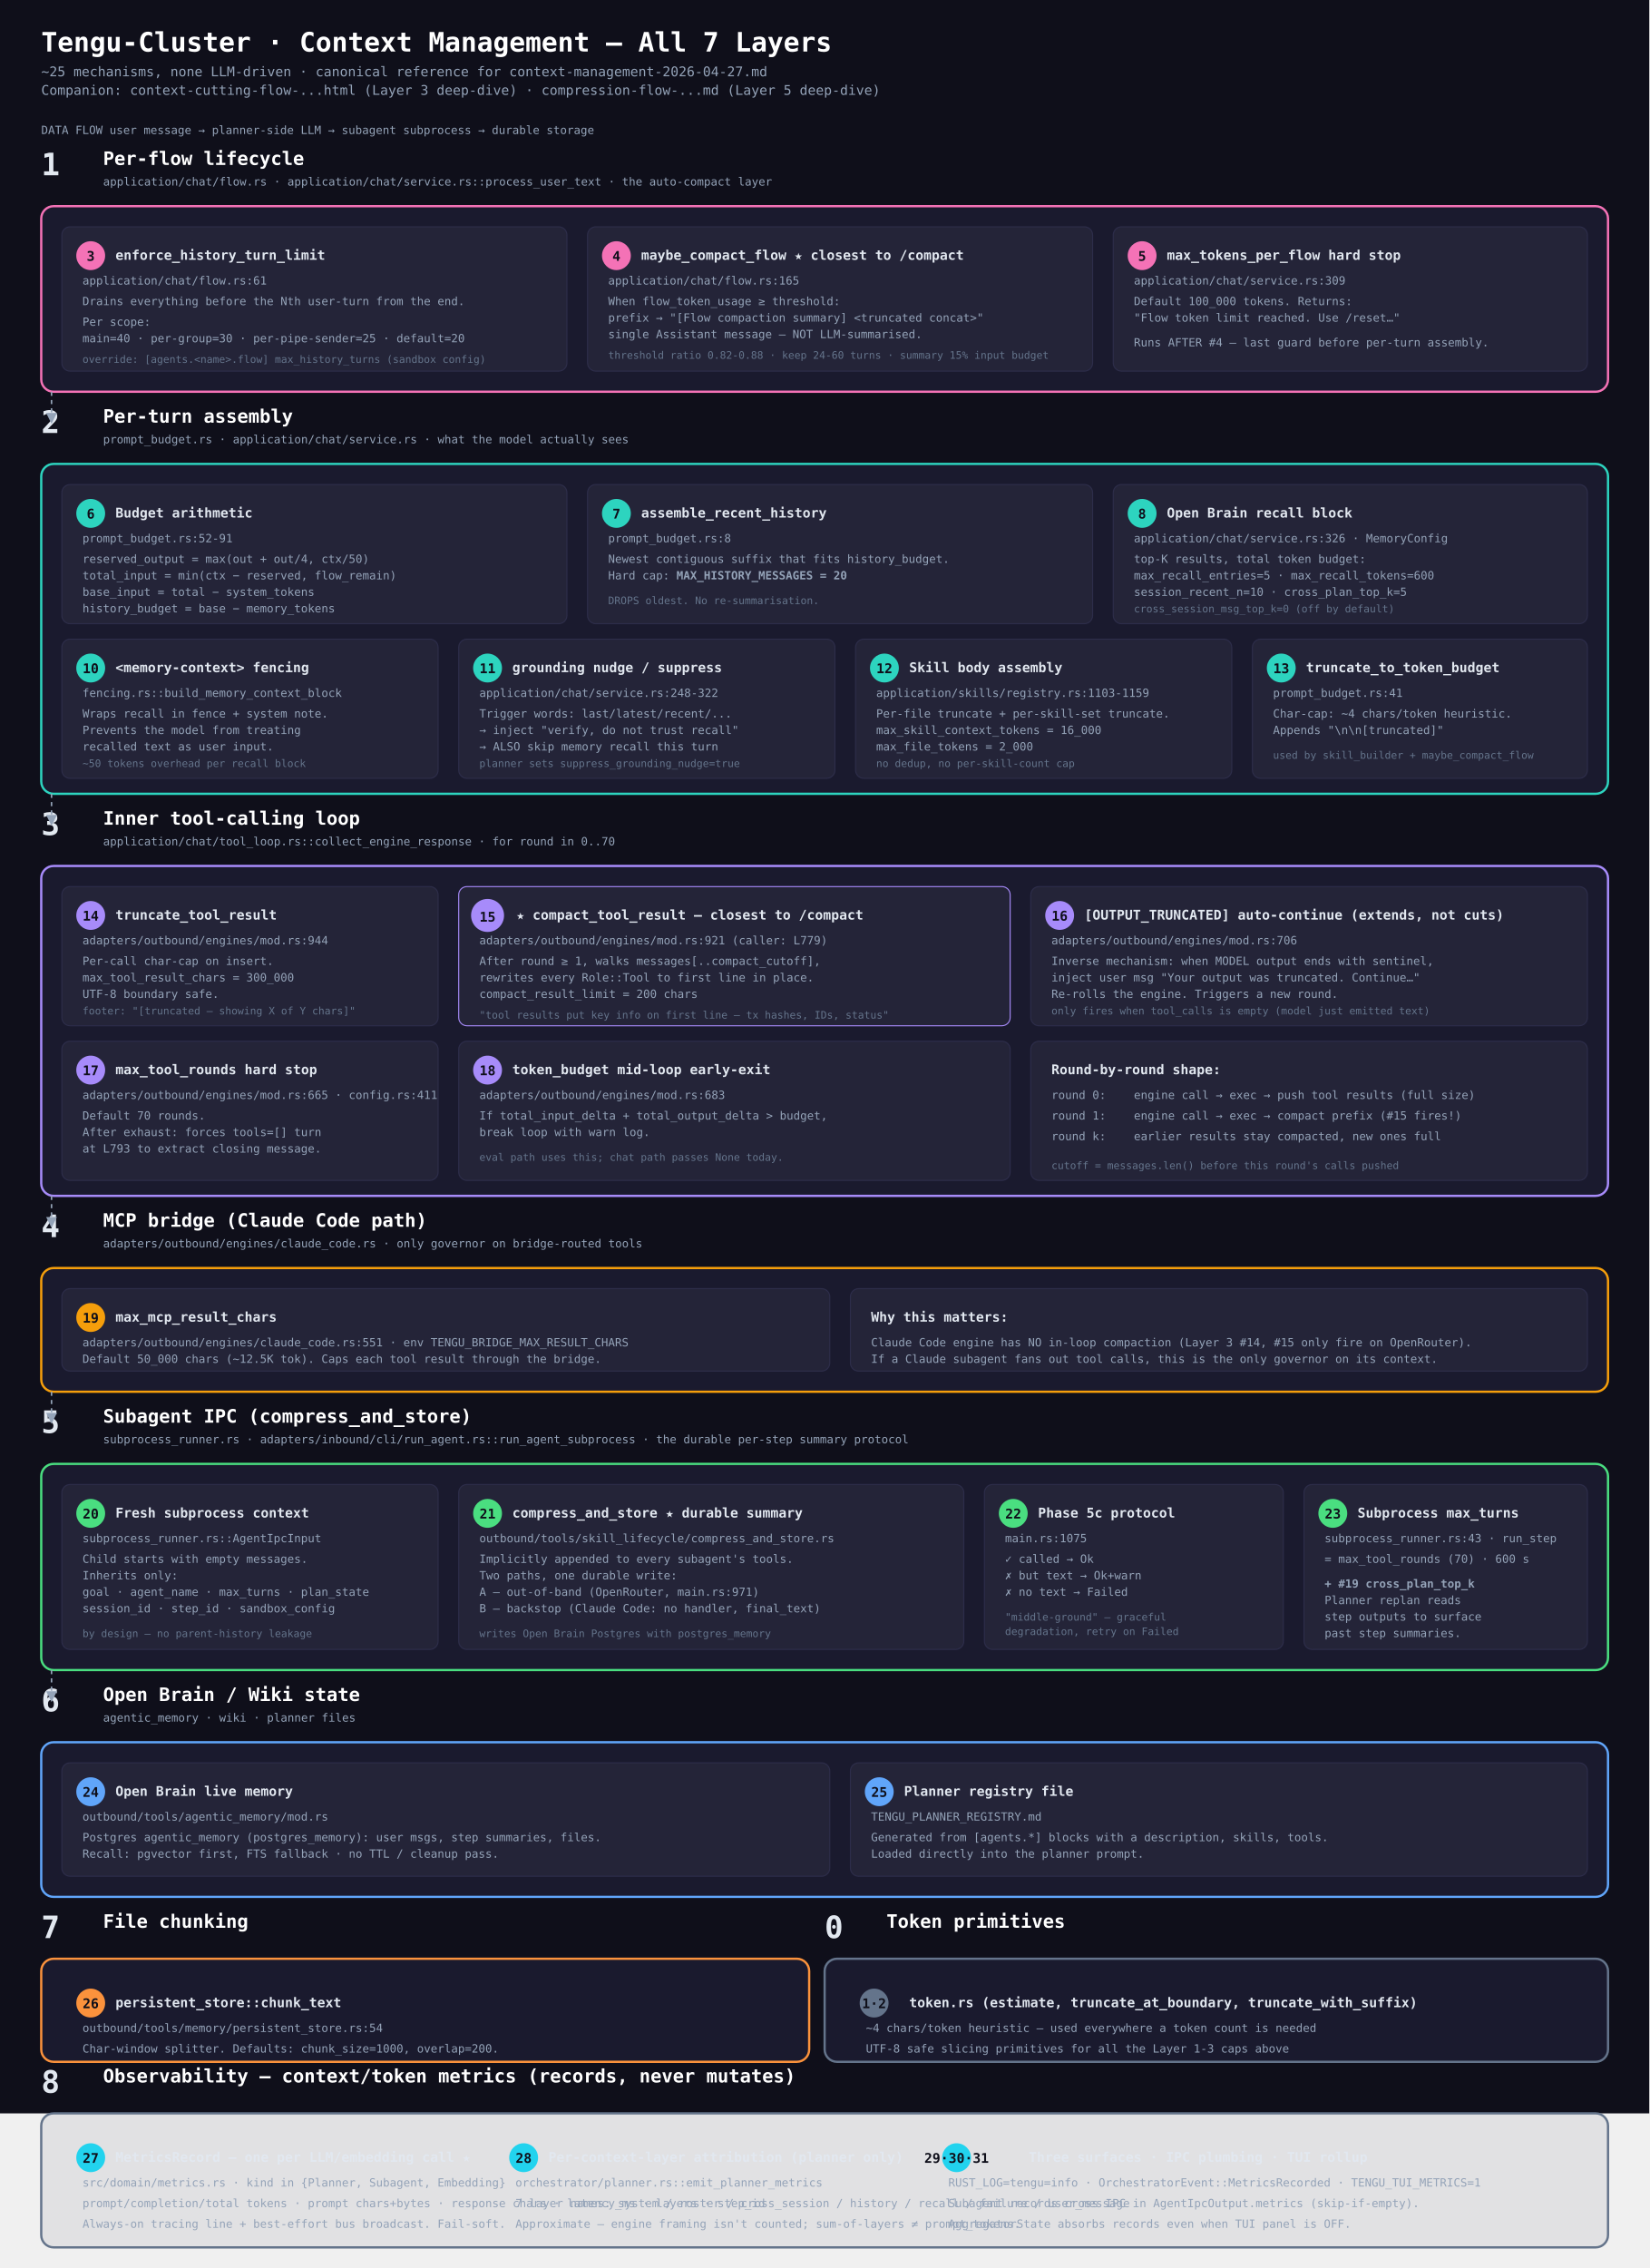
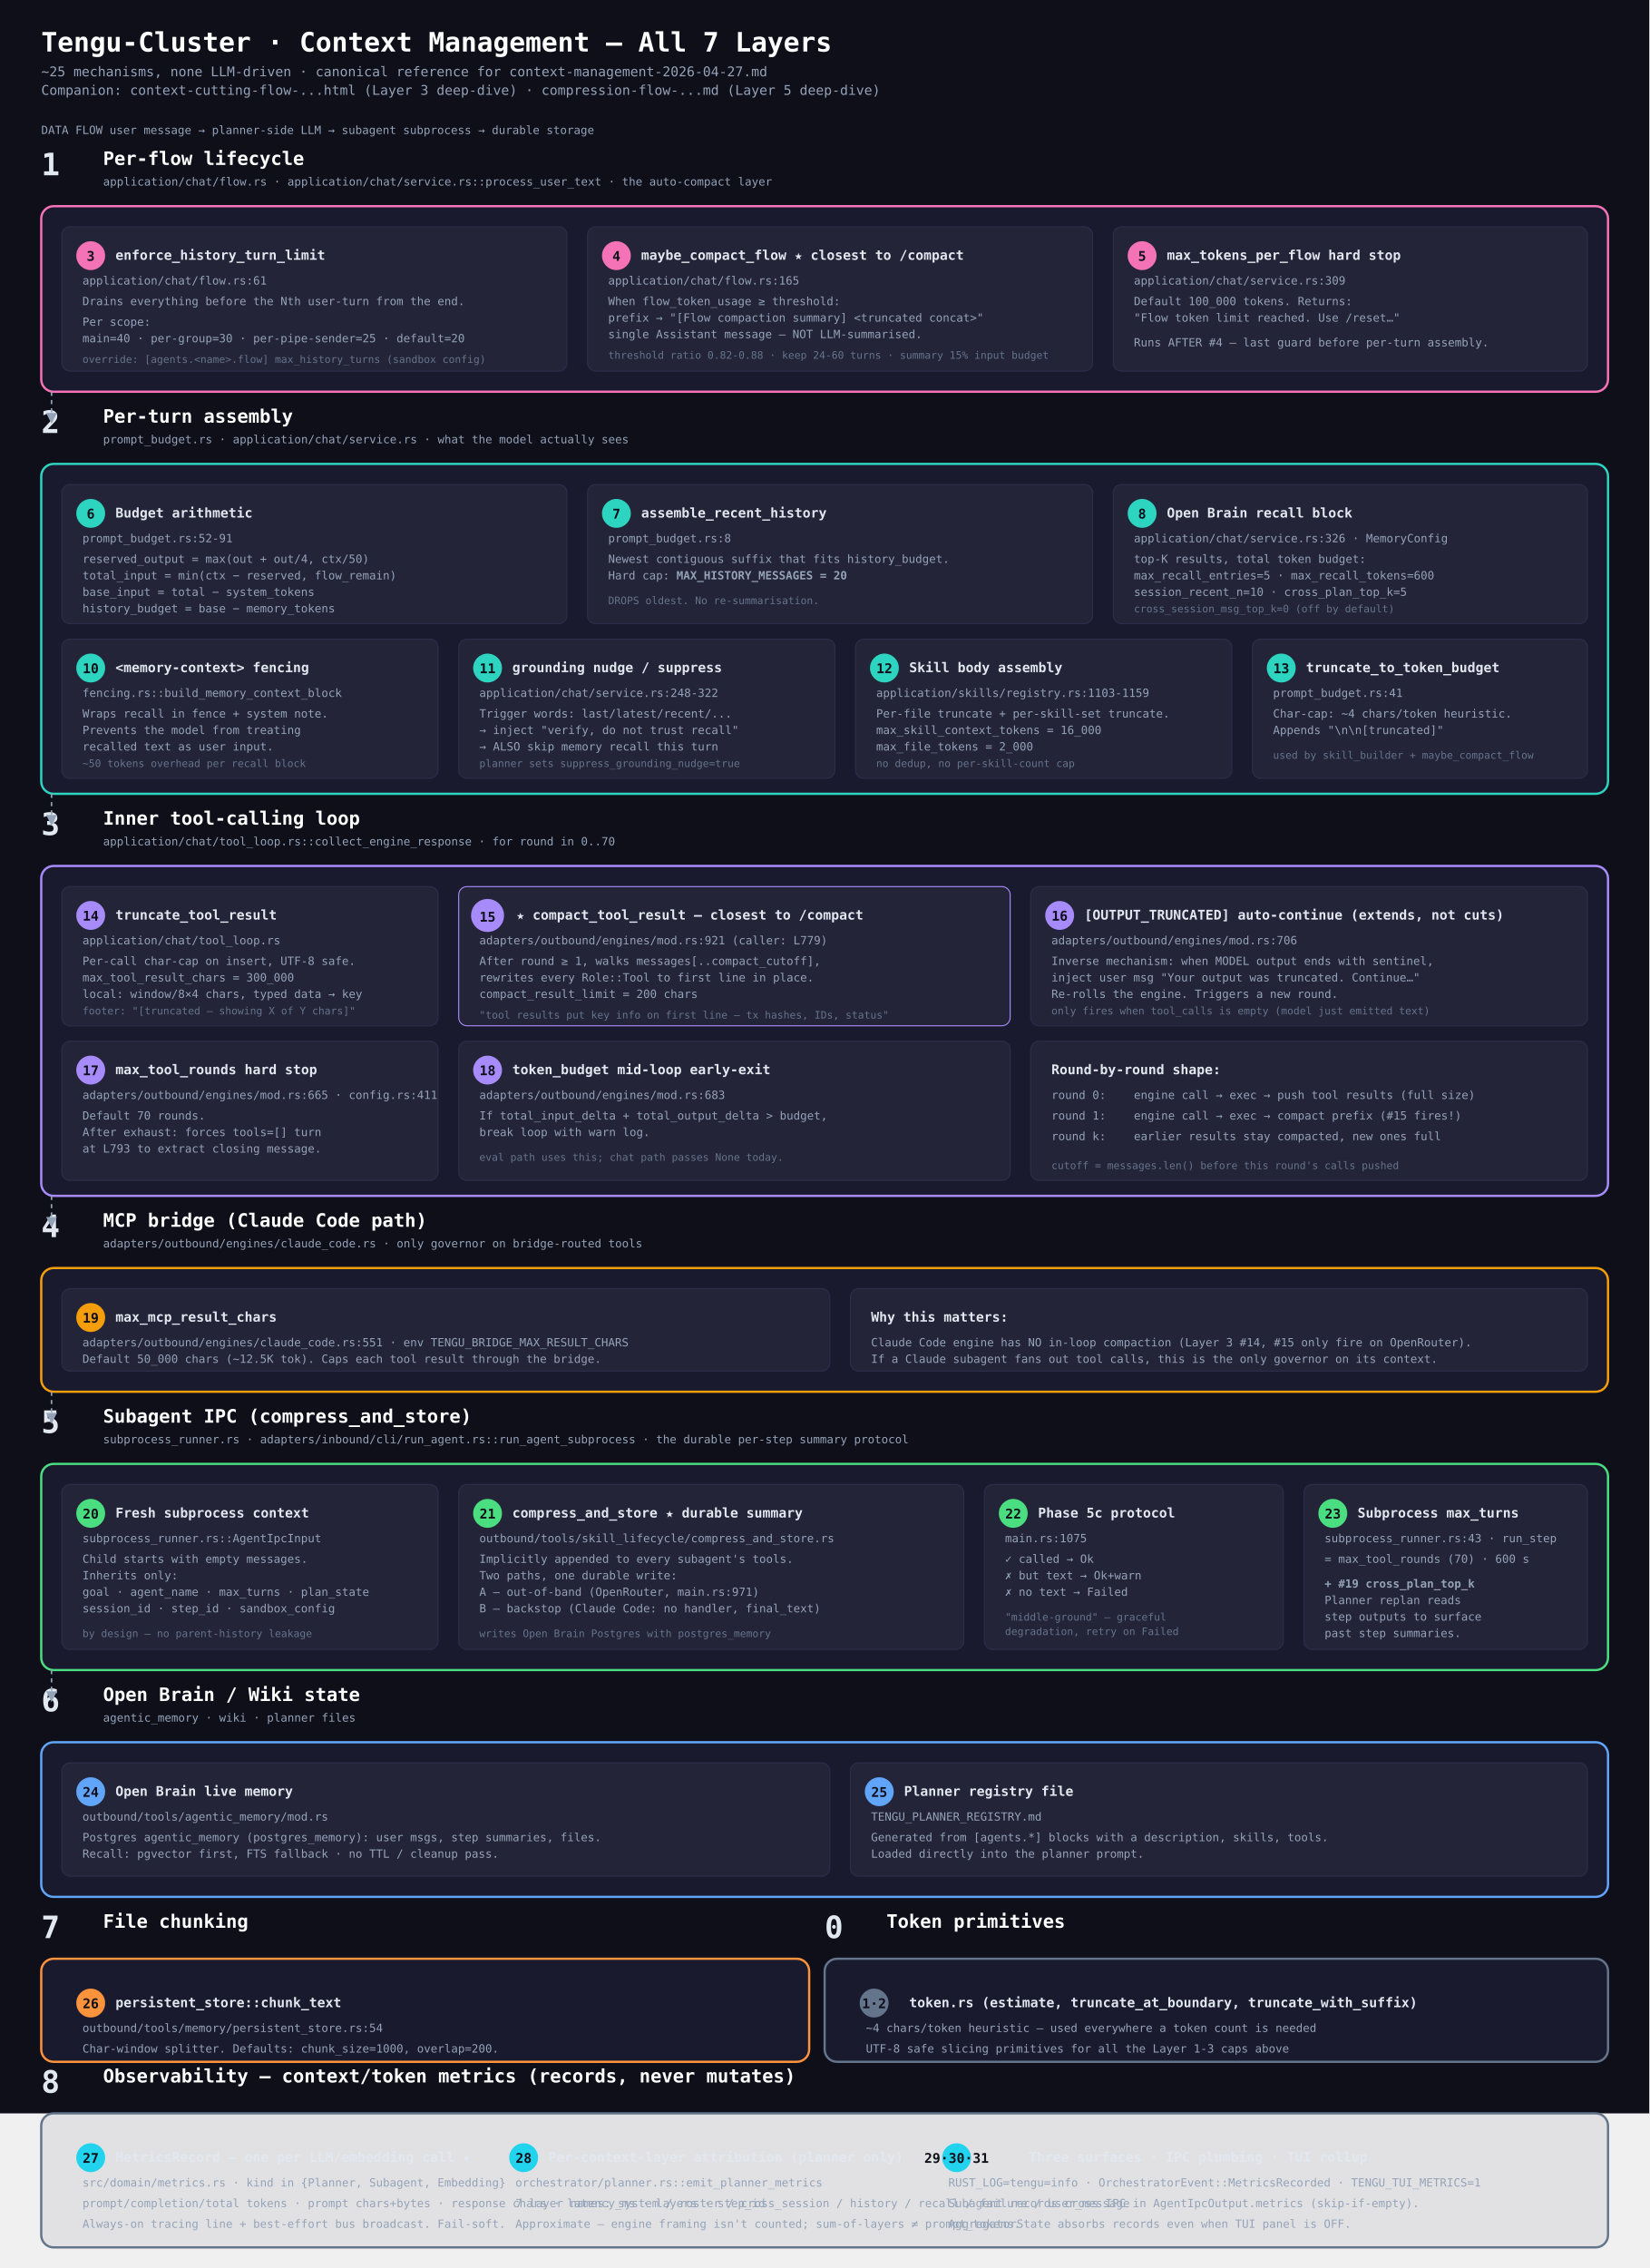
<svg xmlns="http://www.w3.org/2000/svg" viewBox="0 0 1600 2200" font-family="ui-monospace, SFMono-Regular, Menlo, monospace">
  <defs>
    <marker id="arr" viewBox="0 0 10 10" refX="9" refY="5" markerWidth="7" markerHeight="7" orient="auto-start-reverse">
      <path d="M0,0 L10,5 L0,10 z" fill="#94A3B8" />
    </marker>
    <style>
      .bg     { fill: #0F0F1A; }
      .panel  { fill: #1A1A2E; stroke: #2D2D4A; stroke-width: 1.5; rx: 10; }
      .panel2 { fill: #242438; stroke: #2D2D4A; stroke-width: 1; rx: 8; }
      .layer  { fill: #1A1A2E; stroke-width: 2.2; rx: 12; }
      .lbg    { fill: rgba(124,58,237,0.04); stroke-width: 1; rx: 8; }
      text    { fill: #E2E8F0; font-size: 12px; }
      .title    { font-size: 26px; font-weight: 700; fill: #fff; }
      .sub      { font-size: 13px; fill: #94A3B8; }
      .layer-n  { font-size: 30px; font-weight: 800; }
      .layer-t  { font-size: 18px; font-weight: 700; fill: #fff; }
      .layer-s  { font-size: 11px; fill: #94A3B8; }
      .mech     { font-size: 13px; font-weight: 600; }
      .mono     { font-family: ui-monospace, monospace; }
      .small    { font-size: 11px; fill: #94A3B8; }
      .tiny     { font-size: 10px; fill: #64748B; }
      .num      { fill: #0F0F1A; font-weight: 700; font-size: 13px; }
      .edge     { stroke: #94A3B8; stroke-width: 1.5; fill: none; }
      .dash     { stroke-dasharray: 4 4; }
      .L0 { stroke: #64748B; }   /* token primitives    -- slate */
      .L1 { stroke: #F472B6; }   /* per-flow            -- pink */
      .L2 { stroke: #2DD4BF; }   /* per-turn assembly   -- teal */
      .L3 { stroke: #A78BFA; }   /* inner tool loop     -- purple */
      .L4 { stroke: #F59E0B; }   /* mcp bridge          -- amber */
      .L5 { stroke: #4ADE80; }   /* subagent ipc        -- green */
      .L6 { stroke: #60A5FA; }   /* open brain / wiki   -- blue */
      .L7 { stroke: #FB923C; }   /* file chunking       -- orange */
      .badge { font-weight: 700; font-size: 13px; fill: #0F0F1A; }
    </style>
  </defs>
  <rect class="bg" width="1600" height="2050" />
  <text x="40" y="50" class="title">Tengu-Cluster · Context Management — All 7 Layers</text>
  <text x="40" y="74" class="sub">~25 mechanisms, none LLM-driven · canonical reference for context-management-2026-04-27.md</text>
  <text x="40" y="92" class="sub">Companion: context-cutting-flow-...html (Layer 3 deep-dive) · compression-flow-...md (Layer 5 deep-dive)</text>
  <text x="40" y="130" class="layer-s">DATA FLOW  user message  →  planner-side LLM  →  subagent subprocess  →  durable storage</text>
  <text x="40" y="170" class="layer-n" fill="#F472B6">1</text>
  <text x="100" y="160" class="layer-t">Per-flow lifecycle</text>
  <text x="100" y="180" class="layer-s mono">application/chat/flow.rs · application/chat/service.rs::process_user_text   ·   the auto-compact layer</text>
  <g transform="translate(40,200)">
    <rect class="layer L1" width="1520" height="180" />
    <g transform="translate(20,20)">
      <rect class="panel2" width="490" height="140" />
      <circle cx="28" cy="28" r="14" fill="#F472B6" />
      <text x="28" y="33" text-anchor="middle" class="badge">3</text>
      <text x="52" y="32" class="mech">enforce_history_turn_limit</text>
      <text x="20" y="56" class="small mono">application/chat/flow.rs:61</text>
      <text x="20" y="76" class="small">Drains everything before the Nth user-turn from the end.</text>
      <text x="20" y="96" class="small">Per scope:</text>
      <text x="20" y="112" class="small mono">main=40 · per-group=30 · per-pipe-sender=25 · default=20</text>
      <text x="20" y="132" class="tiny">override: [agents.&lt;name&gt;.flow] max_history_turns (sandbox config)</text>
    </g>
    <g transform="translate(530,20)">
      <rect class="panel2" width="490" height="140" />
      <circle cx="28" cy="28" r="14" fill="#F472B6" />
      <text x="28" y="33" text-anchor="middle" class="badge">4</text>
      <text x="52" y="32" class="mech">maybe_compact_flow ★ closest to /compact</text>
      <text x="20" y="56" class="small mono">application/chat/flow.rs:165</text>
      <text x="20" y="76" class="small">When flow_token_usage ≥ threshold:</text>
      <text x="20" y="92" class="small">prefix → "[Flow compaction summary] &lt;truncated concat&gt;"</text>
      <text x="20" y="108" class="small">single Assistant message — NOT LLM-summarised.</text>
      <text x="20" y="128" class="tiny mono">threshold ratio 0.82-0.88 · keep 24-60 turns · summary 15% input budget</text>
    </g>
    <g transform="translate(1040,20)">
      <rect class="panel2" width="460" height="140" />
      <circle cx="28" cy="28" r="14" fill="#F472B6" />
      <text x="28" y="33" text-anchor="middle" class="badge">5</text>
      <text x="52" y="32" class="mech">max_tokens_per_flow hard stop</text>
      <text x="20" y="56" class="small mono">application/chat/service.rs:309</text>
      <text x="20" y="76" class="small">Default 100_000 tokens. Returns:</text>
      <text x="20" y="92" class="small mono">"Flow token limit reached. Use /reset…"</text>
      <text x="20" y="116" class="small">Runs AFTER #4 — last guard before per-turn assembly.</text>
    </g>
  </g>
  <text x="40" y="420" class="layer-n" fill="#2DD4BF">2</text>
  <text x="100" y="410" class="layer-t">Per-turn assembly</text>
  <text x="100" y="430" class="layer-s mono">prompt_budget.rs · application/chat/service.rs   ·   what the model actually sees</text>
  <g transform="translate(40,450)">
    <rect class="layer L2" width="1520" height="320" />
    <g transform="translate(20,20)">
      <rect class="panel2" width="490" height="135" />
      <circle cx="28" cy="28" r="14" fill="#2DD4BF" />
      <text x="28" y="33" text-anchor="middle" class="badge">6</text>
      <text x="52" y="32" class="mech">Budget arithmetic</text>
      <text x="20" y="56" class="small mono">prompt_budget.rs:52-91</text>
      <text x="20" y="76" class="small mono">reserved_output = max(out + out/4, ctx/50)</text>
      <text x="20" y="92" class="small mono">total_input    = min(ctx − reserved, flow_remain)</text>
      <text x="20" y="108" class="small mono">base_input     = total − system_tokens</text>
      <text x="20" y="124" class="small mono">history_budget = base − memory_tokens</text>
    </g>
    <g transform="translate(530,20)">
      <rect class="panel2" width="490" height="135" />
      <circle cx="28" cy="28" r="14" fill="#2DD4BF" />
      <text x="28" y="33" text-anchor="middle" class="badge">7</text>
      <text x="52" y="32" class="mech">assemble_recent_history</text>
      <text x="20" y="56" class="small mono">prompt_budget.rs:8</text>
      <text x="20" y="76" class="small">Newest contiguous suffix that fits history_budget.</text>
      <text x="20" y="92" class="small">Hard cap: <tspan font-weight="700">MAX_HISTORY_MESSAGES = 20</tspan>
      </text>
      <text x="20" y="116" class="tiny">DROPS oldest. No re-summarisation.</text>
    </g>
    <g transform="translate(1040,20)">
      <rect class="panel2" width="460" height="135" />
      <circle cx="28" cy="28" r="14" fill="#2DD4BF" />
      <text x="28" y="33" text-anchor="middle" class="badge">8</text>
      <text x="52" y="32" class="mech">Open Brain recall block</text>
      <text x="20" y="56" class="small mono">application/chat/service.rs:326 · MemoryConfig</text>
      <text x="20" y="76" class="small">top-K results, total token budget:</text>
      <text x="20" y="92" class="small mono">max_recall_entries=5 · max_recall_tokens=600</text>
      <text x="20" y="108" class="small mono">session_recent_n=10 · cross_plan_top_k=5</text>
      <text x="20" y="124" class="tiny">cross_session_msg_top_k=0 (off by default)</text>
    </g>
    <g transform="translate(20,170)">
      <rect class="panel2" width="365" height="135" />
      <circle cx="28" cy="28" r="14" fill="#2DD4BF" />
      <text x="28" y="33" text-anchor="middle" class="badge">10</text>
      <text x="52" y="32" class="mech">&lt;memory-context&gt; fencing</text>
      <text x="20" y="56" class="small mono">fencing.rs::build_memory_context_block</text>
      <text x="20" y="76" class="small">Wraps recall in fence + system note.</text>
      <text x="20" y="92" class="small">Prevents the model from treating</text>
      <text x="20" y="108" class="small">recalled text as user input.</text>
      <text x="20" y="124" class="tiny">~50 tokens overhead per recall block</text>
    </g>
    <g transform="translate(405,170)">
      <rect class="panel2" width="365" height="135" />
      <circle cx="28" cy="28" r="14" fill="#2DD4BF" />
      <text x="28" y="33" text-anchor="middle" class="badge">11</text>
      <text x="52" y="32" class="mech">grounding nudge / suppress</text>
      <text x="20" y="56" class="small mono">application/chat/service.rs:248-322</text>
      <text x="20" y="76" class="small">Trigger words: last/latest/recent/...</text>
      <text x="20" y="92" class="small">→ inject "verify, do not trust recall"</text>
      <text x="20" y="108" class="small">→ ALSO skip memory recall this turn</text>
      <text x="20" y="124" class="tiny">planner sets suppress_grounding_nudge=true</text>
    </g>
    <g transform="translate(790,170)">
      <rect class="panel2" width="365" height="135" />
      <circle cx="28" cy="28" r="14" fill="#2DD4BF" />
      <text x="28" y="33" text-anchor="middle" class="badge">12</text>
      <text x="52" y="32" class="mech">Skill body assembly</text>
      <text x="20" y="56" class="small mono">application/skills/registry.rs:1103-1159</text>
      <text x="20" y="76" class="small">Per-file truncate + per-skill-set truncate.</text>
      <text x="20" y="92" class="small mono">max_skill_context_tokens = 16_000</text>
      <text x="20" y="108" class="small mono">max_file_tokens = 2_000</text>
      <text x="20" y="124" class="tiny">no dedup, no per-skill-count cap</text>
    </g>
    <g transform="translate(1175,170)">
      <rect class="panel2" width="325" height="135" />
      <circle cx="28" cy="28" r="14" fill="#2DD4BF" />
      <text x="28" y="33" text-anchor="middle" class="badge">13</text>
      <text x="52" y="32" class="mech">truncate_to_token_budget</text>
      <text x="20" y="56" class="small mono">prompt_budget.rs:41</text>
      <text x="20" y="76" class="small">Char-cap: ~4 chars/token heuristic.</text>
      <text x="20" y="92" class="small">Appends "\n\n[truncated]"</text>
      <text x="20" y="116" class="tiny">used by skill_builder + maybe_compact_flow</text>
    </g>
  </g>
  <text x="40" y="810" class="layer-n" fill="#A78BFA">3</text>
  <text x="100" y="800" class="layer-t">Inner tool-calling loop</text>
  <text x="100" y="820" class="layer-s mono">application/chat/tool_loop.rs::collect_engine_response   ·   for round in 0..70</text>
  <g transform="translate(40,840)">
    <rect class="layer L3" width="1520" height="320" />
    <g transform="translate(20,20)">
      <rect class="panel2" width="365" height="135" />
      <circle cx="28" cy="28" r="14" fill="#A78BFA" />
      <text x="28" y="33" text-anchor="middle" class="badge">14</text>
      <text x="52" y="32" class="mech">truncate_tool_result</text>
-       <text x="20" y="56" class="small mono">adapters/outbound/engines/mod.rs:944</text>
-       <text x="20" y="76" class="small">Per-call char-cap on insert.</text>
+       <text x="20" y="56" class="small mono">application/chat/tool_loop.rs</text>
+       <text x="20" y="76" class="small">Per-call char-cap on insert, UTF-8 safe.</text>
      <text x="20" y="92" class="small mono">max_tool_result_chars = 300_000</text>
-       <text x="20" y="108" class="small">UTF-8 boundary safe.</text>
+       <text x="20" y="108" class="small">local: window/8×4 chars, typed data → key</text>
      <text x="20" y="124" class="tiny">footer: "[truncated — showing X of Y chars]"</text>
    </g>
    <g transform="translate(405,20)">
      <rect class="panel2 L3" width="535" height="135" stroke-width="2.5" stroke="#A78BFA" />
      <circle cx="28" cy="28" r="16" fill="#A78BFA" />
      <text x="28" y="34" text-anchor="middle" class="badge" font-size="15">15</text>
      <text x="56" y="32" class="mech" fill="#fff">★ compact_tool_result — closest to /compact</text>
      <text x="20" y="56" class="small mono">adapters/outbound/engines/mod.rs:921  (caller: L779)</text>
      <text x="20" y="76" class="small">After round ≥ 1, walks messages[..compact_cutoff],</text>
      <text x="20" y="92" class="small">rewrites every Role::Tool to first line in place.</text>
      <text x="20" y="108" class="small mono">compact_result_limit = 200 chars</text>
      <text x="20" y="128" class="tiny">"tool results put key info on first line — tx hashes, IDs, status"</text>
    </g>
    <g transform="translate(960,20)">
      <rect class="panel2" width="540" height="135" />
      <circle cx="28" cy="28" r="14" fill="#A78BFA" />
      <text x="28" y="33" text-anchor="middle" class="badge">16</text>
      <text x="52" y="32" class="mech">[OUTPUT_TRUNCATED] auto-continue (extends, not cuts)</text>
      <text x="20" y="56" class="small mono">adapters/outbound/engines/mod.rs:706</text>
      <text x="20" y="76" class="small">Inverse mechanism: when MODEL output ends with sentinel,</text>
      <text x="20" y="92" class="small">inject user msg "Your output was truncated. Continue…"</text>
      <text x="20" y="108" class="small">Re-rolls the engine. Triggers a new round.</text>
      <text x="20" y="124" class="tiny">only fires when tool_calls is empty (model just emitted text)</text>
    </g>
    <g transform="translate(20,170)">
      <rect class="panel2" width="365" height="135" />
      <circle cx="28" cy="28" r="14" fill="#A78BFA" />
      <text x="28" y="33" text-anchor="middle" class="badge">17</text>
      <text x="52" y="32" class="mech">max_tool_rounds hard stop</text>
      <text x="20" y="56" class="small mono">adapters/outbound/engines/mod.rs:665 · config.rs:411</text>
      <text x="20" y="76" class="small">Default 70 rounds.</text>
      <text x="20" y="92" class="small">After exhaust: forces tools=[] turn</text>
      <text x="20" y="108" class="small">at L793 to extract closing message.</text>
    </g>
    <g transform="translate(405,170)">
      <rect class="panel2" width="535" height="135" />
      <circle cx="28" cy="28" r="14" fill="#A78BFA" />
      <text x="28" y="33" text-anchor="middle" class="badge">18</text>
      <text x="52" y="32" class="mech">token_budget mid-loop early-exit</text>
      <text x="20" y="56" class="small mono">adapters/outbound/engines/mod.rs:683</text>
      <text x="20" y="76" class="small">If total_input_delta + total_output_delta &gt; budget,</text>
      <text x="20" y="92" class="small">break loop with warn log.</text>
      <text x="20" y="116" class="tiny">eval path uses this; chat path passes None today.</text>
    </g>
    <g transform="translate(960,170)">
      <rect class="panel2" width="540" height="135" />
      <text x="20" y="32" class="mech" fill="#94A3B8">Round-by-round shape:</text>
      <text x="20" y="56" class="small mono" fill="#A78BFA">round 0:</text>
      <text x="100" y="56" class="small">engine call → exec → push tool results (full size)</text>
      <text x="20" y="76" class="small mono" fill="#A78BFA">round 1:</text>
      <text x="100" y="76" class="small">engine call → exec → compact prefix (#15 fires!)</text>
      <text x="20" y="96" class="small mono" fill="#A78BFA">round k:</text>
      <text x="100" y="96" class="small">earlier results stay compacted, new ones full</text>
      <text x="20" y="124" class="tiny">cutoff = messages.len() before this round's calls pushed</text>
    </g>
  </g>
  <text x="40" y="1200" class="layer-n" fill="#F59E0B">4</text>
  <text x="100" y="1190" class="layer-t">MCP bridge (Claude Code path)</text>
  <text x="100" y="1210" class="layer-s mono">adapters/outbound/engines/claude_code.rs   ·   only governor on bridge-routed tools</text>
  <g transform="translate(40,1230)">
    <rect class="layer L4" width="1520" height="120" />
    <g transform="translate(20,20)">
      <rect class="panel2" width="745" height="80" />
      <circle cx="28" cy="28" r="14" fill="#F59E0B" />
      <text x="28" y="33" text-anchor="middle" class="badge">19</text>
      <text x="52" y="32" class="mech">max_mcp_result_chars</text>
      <text x="20" y="56" class="small mono">adapters/outbound/engines/claude_code.rs:551 · env TENGU_BRIDGE_MAX_RESULT_CHARS</text>
      <text x="20" y="72" class="small">Default 50_000 chars (~12.5K tok). Caps each tool result through the bridge.</text>
    </g>
    <g transform="translate(785,20)">
      <rect class="panel2" width="715" height="80" />
      <text x="20" y="32" class="mech" fill="#F87171">Why this matters:</text>
      <text x="20" y="56" class="small">Claude Code engine has NO in-loop compaction (Layer 3 #14, #15 only fire on OpenRouter).</text>
      <text x="20" y="72" class="small">If a Claude subagent fans out tool calls, this is the only governor on its context.</text>
    </g>
  </g>
  <text x="40" y="1390" class="layer-n" fill="#4ADE80">5</text>
  <text x="100" y="1380" class="layer-t">Subagent IPC (compress_and_store)</text>
  <text x="100" y="1400" class="layer-s mono">subprocess_runner.rs · adapters/inbound/cli/run_agent.rs::run_agent_subprocess   ·   the durable per-step summary protocol</text>
  <g transform="translate(40,1420)">
    <rect class="layer L5" width="1520" height="200" />
    <g transform="translate(20,20)">
      <rect class="panel2" width="365" height="160" />
      <circle cx="28" cy="28" r="14" fill="#4ADE80" />
      <text x="28" y="33" text-anchor="middle" class="badge">20</text>
      <text x="52" y="32" class="mech">Fresh subprocess context</text>
      <text x="20" y="56" class="small mono">subprocess_runner.rs::AgentIpcInput</text>
      <text x="20" y="76" class="small">Child starts with empty messages.</text>
      <text x="20" y="92" class="small">Inherits only:</text>
      <text x="20" y="108" class="small mono">goal · agent_name · max_turns · plan_state</text>
      <text x="20" y="124" class="small mono">session_id · step_id · sandbox_config</text>
      <text x="20" y="148" class="tiny">by design — no parent-history leakage</text>
    </g>
    <g transform="translate(405,20)">
      <rect class="panel2" width="490" height="160" />
      <circle cx="28" cy="28" r="14" fill="#4ADE80" />
      <text x="28" y="33" text-anchor="middle" class="badge">21</text>
      <text x="52" y="32" class="mech">compress_and_store ★ durable summary</text>
      <text x="20" y="56" class="small mono">outbound/tools/skill_lifecycle/compress_and_store.rs</text>
      <text x="20" y="76" class="small">Implicitly appended to every subagent's tools.</text>
      <text x="20" y="92" class="small">Two paths, one durable write:</text>
      <text x="20" y="108" class="small">A — out-of-band  (OpenRouter, main.rs:971)</text>
      <text x="20" y="124" class="small">B — backstop     (Claude Code: no handler, final_text)</text>
      <text x="20" y="148" class="tiny">writes Open Brain Postgres with postgres_memory</text>
    </g>
    <g transform="translate(915,20)">
      <rect class="panel2" width="290" height="160" />
      <circle cx="28" cy="28" r="14" fill="#4ADE80" />
      <text x="28" y="33" text-anchor="middle" class="badge">22</text>
      <text x="52" y="32" class="mech">Phase 5c protocol</text>
      <text x="20" y="56" class="small mono">main.rs:1075</text>
      <text x="20" y="76" class="small">✓ called → Ok</text>
      <text x="20" y="92" class="small">✗ but text → Ok+warn</text>
      <text x="20" y="108" class="small">✗ no text → Failed</text>
      <text x="20" y="132" class="tiny">"middle-ground" — graceful</text>
      <text x="20" y="146" class="tiny">degradation, retry on Failed</text>
    </g>
    <g transform="translate(1225,20)">
      <rect class="panel2" width="275" height="160" />
      <circle cx="28" cy="28" r="14" fill="#4ADE80" />
      <text x="28" y="33" text-anchor="middle" class="badge">23</text>
      <text x="52" y="32" class="mech">Subprocess max_turns</text>
      <text x="20" y="56" class="small mono">subprocess_runner.rs:43 · run_step</text>
      <text x="20" y="76" class="small">= max_tool_rounds (70) · 600 s</text>
      <text x="20" y="100" class="small mech">+ #19 cross_plan_top_k</text>
      <text x="20" y="116" class="small">Planner replan reads</text>
      <text x="20" y="132" class="small">step outputs to surface</text>
      <text x="20" y="148" class="small">past step summaries.</text>
    </g>
  </g>
  <text x="40" y="1660" class="layer-n" fill="#60A5FA">6</text>
  <text x="100" y="1650" class="layer-t">Open Brain / Wiki state</text>
  <text x="100" y="1670" class="layer-s mono">agentic_memory · wiki · planner files</text>
  <g transform="translate(40,1690)">
    <rect class="layer L6" width="1520" height="150" />
    <g transform="translate(20,20)">
      <rect class="panel2" width="745" height="110" />
      <circle cx="28" cy="28" r="14" fill="#60A5FA" />
      <text x="28" y="33" text-anchor="middle" class="badge">24</text>
      <text x="52" y="32" class="mech">Open Brain live memory</text>
      <text x="20" y="56" class="small mono">outbound/tools/agentic_memory/mod.rs</text>
      <text x="20" y="76" class="small">Postgres agentic_memory (postgres_memory): user msgs, step summaries, files.</text>
      <text x="20" y="92" class="small">Recall: pgvector first, FTS fallback · no TTL / cleanup pass.</text>
    </g>
    <g transform="translate(785,20)">
      <rect class="panel2" width="715" height="110" />
      <circle cx="28" cy="28" r="14" fill="#60A5FA" />
      <text x="28" y="33" text-anchor="middle" class="badge">25</text>
      <text x="52" y="32" class="mech">Planner registry file</text>
      <text x="20" y="56" class="small mono">TENGU_PLANNER_REGISTRY.md</text>
      <text x="20" y="76" class="small">Generated from [agents.*] blocks with a description, skills, tools.</text>
      <text x="20" y="92" class="small">Loaded directly into the planner prompt.</text>
    </g>
  </g>
  <text x="40" y="1880" class="layer-n" fill="#FB923C">7</text>
  <text x="100" y="1870" class="layer-t">File chunking</text>
  <g transform="translate(40,1900)">
    <rect class="layer L7" width="745" height="100" />
    <g transform="translate(20,15)">
      <circle cx="28" cy="28" r="14" fill="#FB923C" />
      <text x="28" y="33" text-anchor="middle" class="badge">26</text>
      <text x="52" y="32" class="mech">persistent_store::chunk_text</text>
      <text x="20" y="56" class="small mono">outbound/tools/memory/persistent_store.rs:54</text>
      <text x="20" y="76" class="small">Char-window splitter. Defaults: chunk_size=1000, overlap=200.</text>
    </g>
  </g>
  <text x="800" y="1880" class="layer-n" fill="#64748B">0</text>
  <text x="860" y="1870" class="layer-t">Token primitives</text>
  <g transform="translate(800,1900)">
    <rect class="layer L0" width="760" height="100" />
    <g transform="translate(20,15)">
      <circle cx="28" cy="28" r="14" fill="#64748B" />
      <text x="28" y="33" text-anchor="middle" class="badge">1·2</text>
      <text x="62" y="32" class="mech">token.rs (estimate, truncate_at_boundary, truncate_with_suffix)</text>
      <text x="20" y="56" class="small mono">~4 chars/token heuristic — used everywhere a token count is needed</text>
      <text x="20" y="76" class="small">UTF-8 safe slicing primitives for all the Layer 1-3 caps above</text>
    </g>
  </g>
  <text x="40" y="2030" class="layer-n" fill="#22D3EE">8</text>
  <text x="100" y="2020" class="layer-t">Observability — context/token metrics (records, never mutates)</text>
  <g transform="translate(40,2050)">
    <rect class="layer L0" width="1520" height="130" fill="#0e7490" fill-opacity="0.07" stroke="#22D3EE" />
    <g transform="translate(20,15)">
      <circle cx="28" cy="28" r="14" fill="#22D3EE" />
      <text x="28" y="33" text-anchor="middle" class="badge">27</text>
      <text x="52" y="32" class="mech">MetricsRecord — one per LLM/embedding call ★</text>
      <text x="20" y="56" class="small mono">src/domain/metrics.rs · kind in {Planner, Subagent, Embedding}</text>
      <text x="20" y="76" class="small">prompt/completion/total tokens · prompt chars+bytes · response chars · latency_ms · layers · step_id</text>
      <text x="20" y="96" class="small">Always-on tracing line + best-effort bus broadcast. Fail-soft.</text>
    </g>
    <g transform="translate(440,15)">
      <circle cx="28" cy="28" r="14" fill="#22D3EE" />
      <text x="28" y="33" text-anchor="middle" class="badge">28</text>
      <text x="52" y="32" class="mech">Per-context-layer attribution (planner only)</text>
      <text x="20" y="56" class="small mono">orchestrator/planner.rs::emit_planner_metrics</text>
      <text x="20" y="76" class="small">7 layer names: system / roster / cross_session / history / recall / failure / user_message</text>
      <text x="20" y="96" class="small">Approximate — engine framing isn't counted; sum-of-layers ≠ prompt_tokens.</text>
    </g>
    <g transform="translate(860,15)">
      <circle cx="28" cy="28" r="14" fill="#22D3EE" />
      <text x="28" y="33" text-anchor="middle" class="badge">29·30·31</text>
      <text x="98" y="32" class="mech">Three surfaces · IPC plumbing · TUI rollup</text>
      <text x="20" y="56" class="small mono">RUST_LOG=tengu=info · OrchestratorEvent::MetricsRecorded · TENGU_TUI_METRICS=1</text>
      <text x="20" y="76" class="small">Subagent records cross IPC in AgentIpcOutput.metrics (skip-if-empty).</text>
      <text x="20" y="96" class="small">AggregatorState absorbs records even when TUI panel is OFF.</text>
    </g>
  </g>
  <path class="edge dash" d="M 50 380 L 50 410" marker-end="url(#arr)" />
  <path class="edge dash" d="M 50 770 L 50 800" marker-end="url(#arr)" />
  <path class="edge dash" d="M 50 1160 L 50 1190" marker-end="url(#arr)" />
  <path class="edge dash" d="M 50 1350 L 50 1380" marker-end="url(#arr)" />
  <path class="edge dash" d="M 50 1620 L 50 1650" marker-end="url(#arr)" />
</svg>
